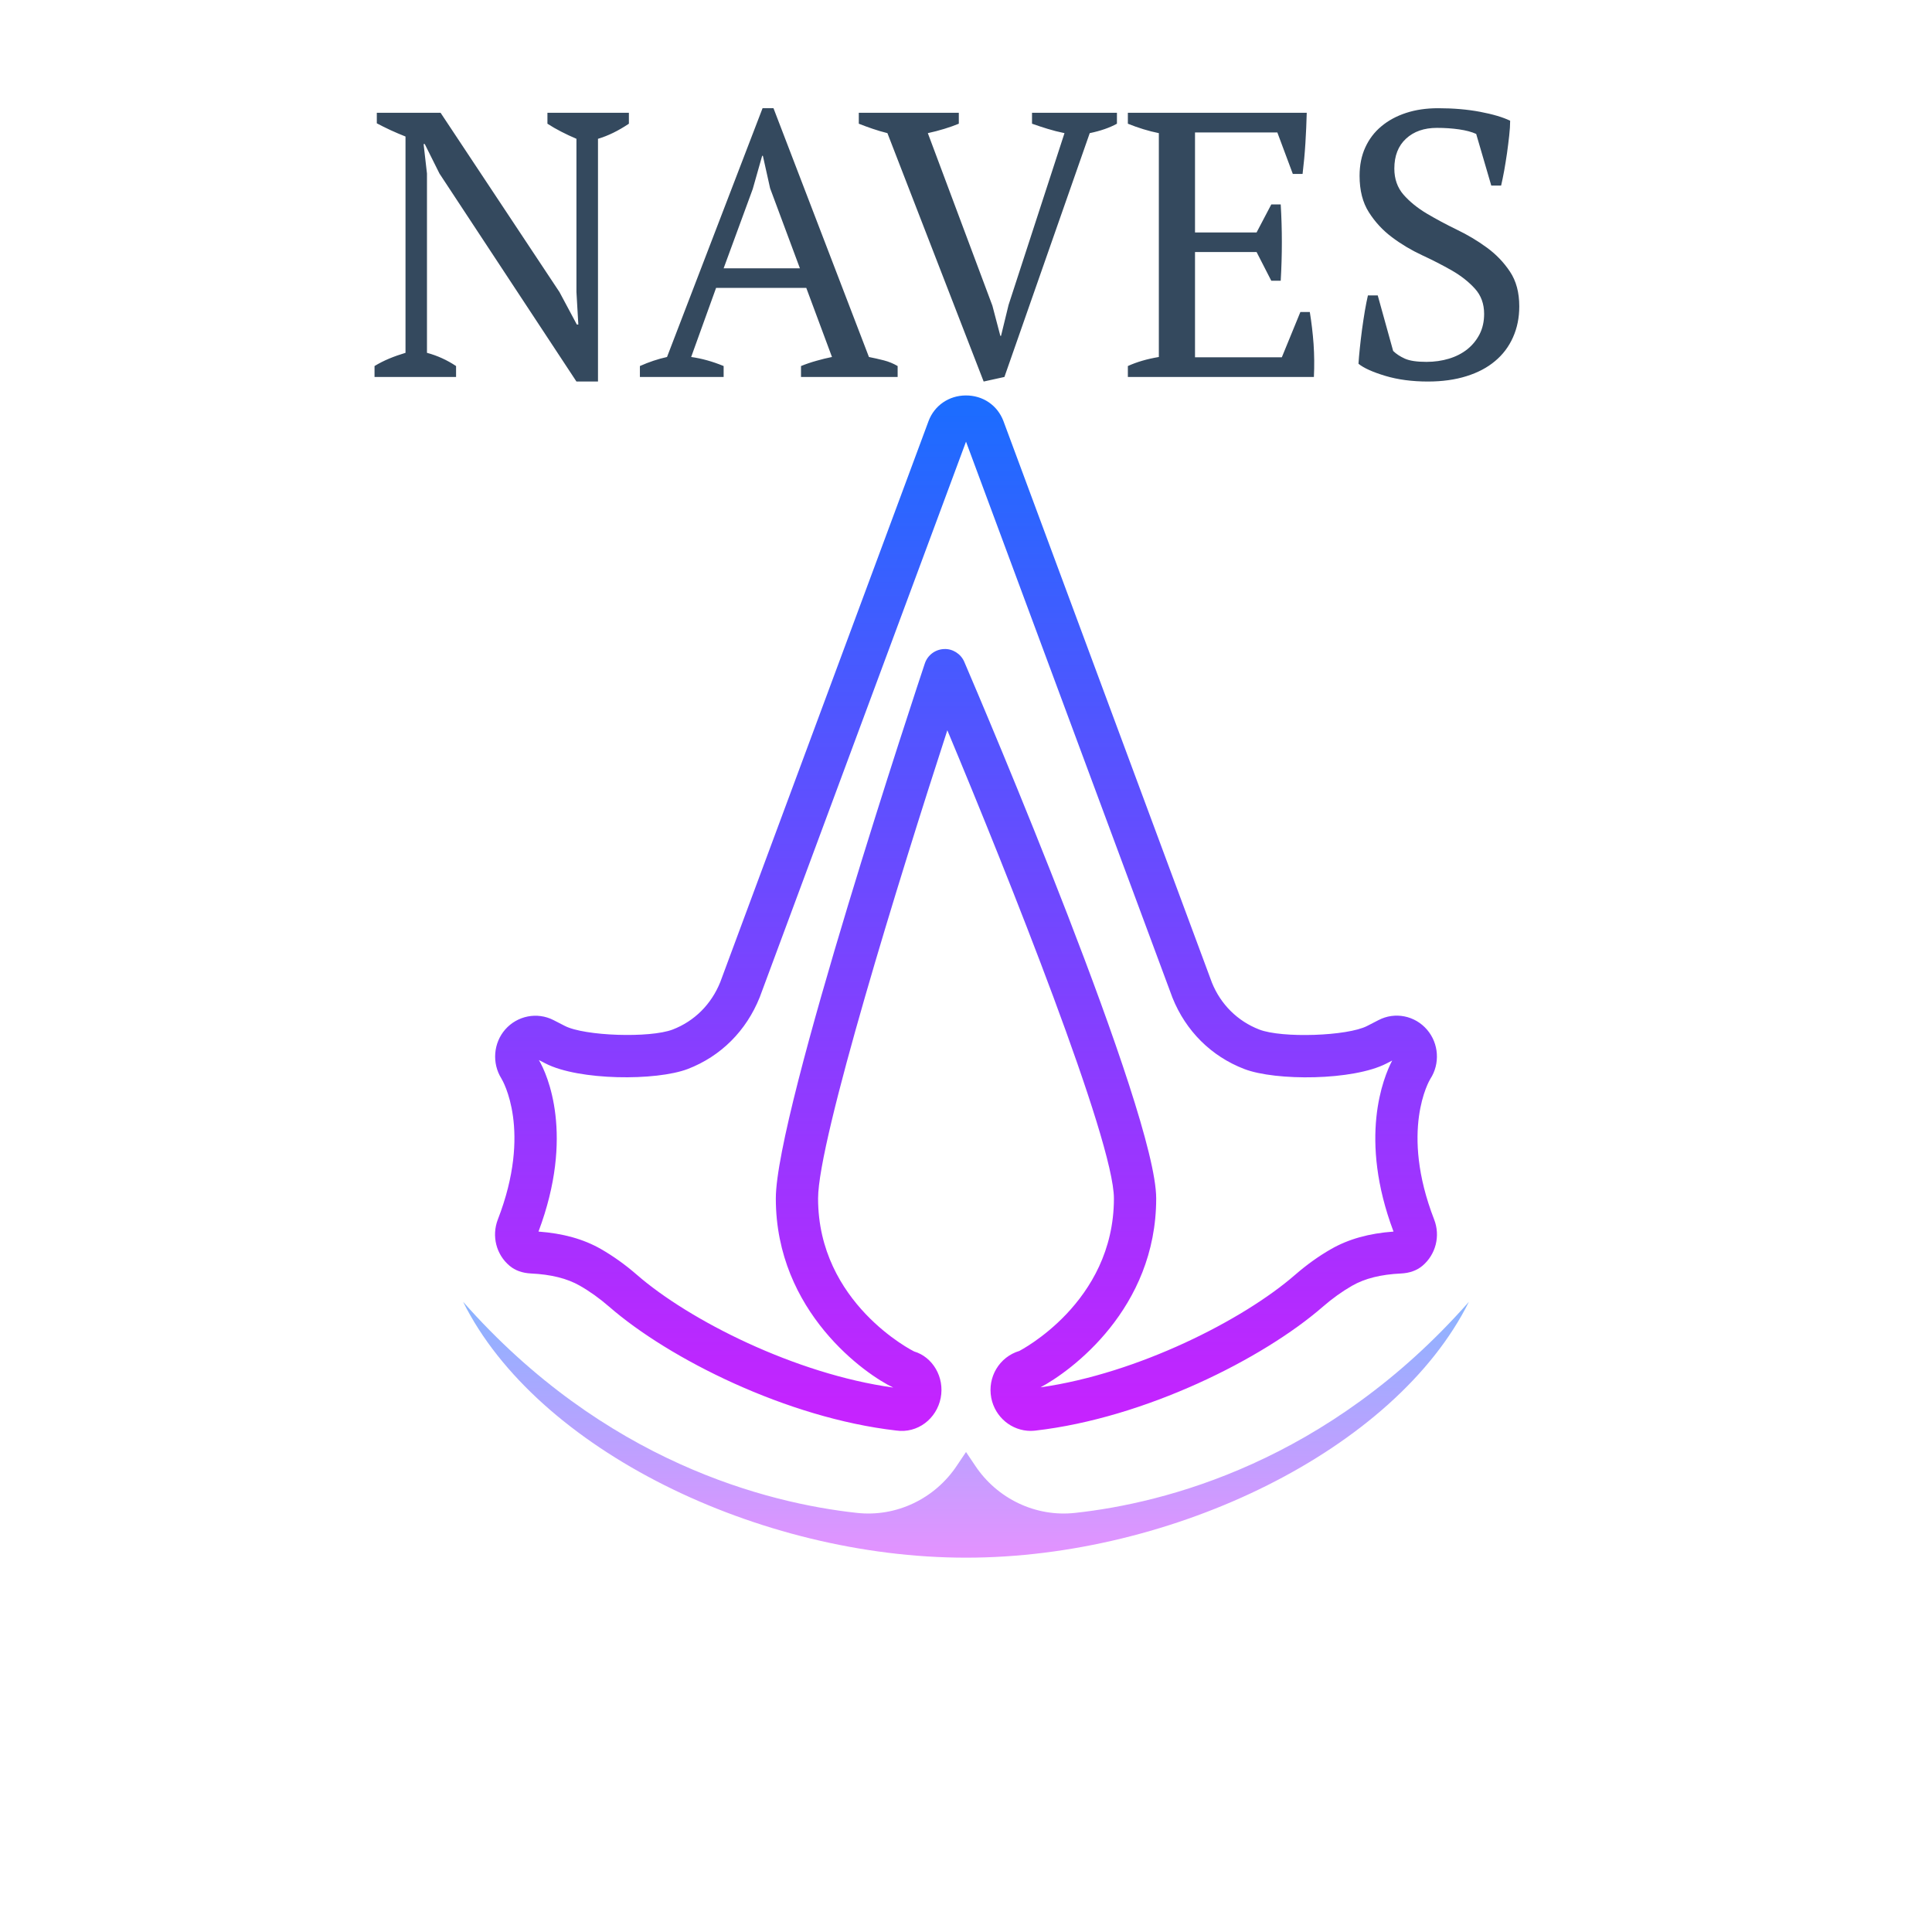
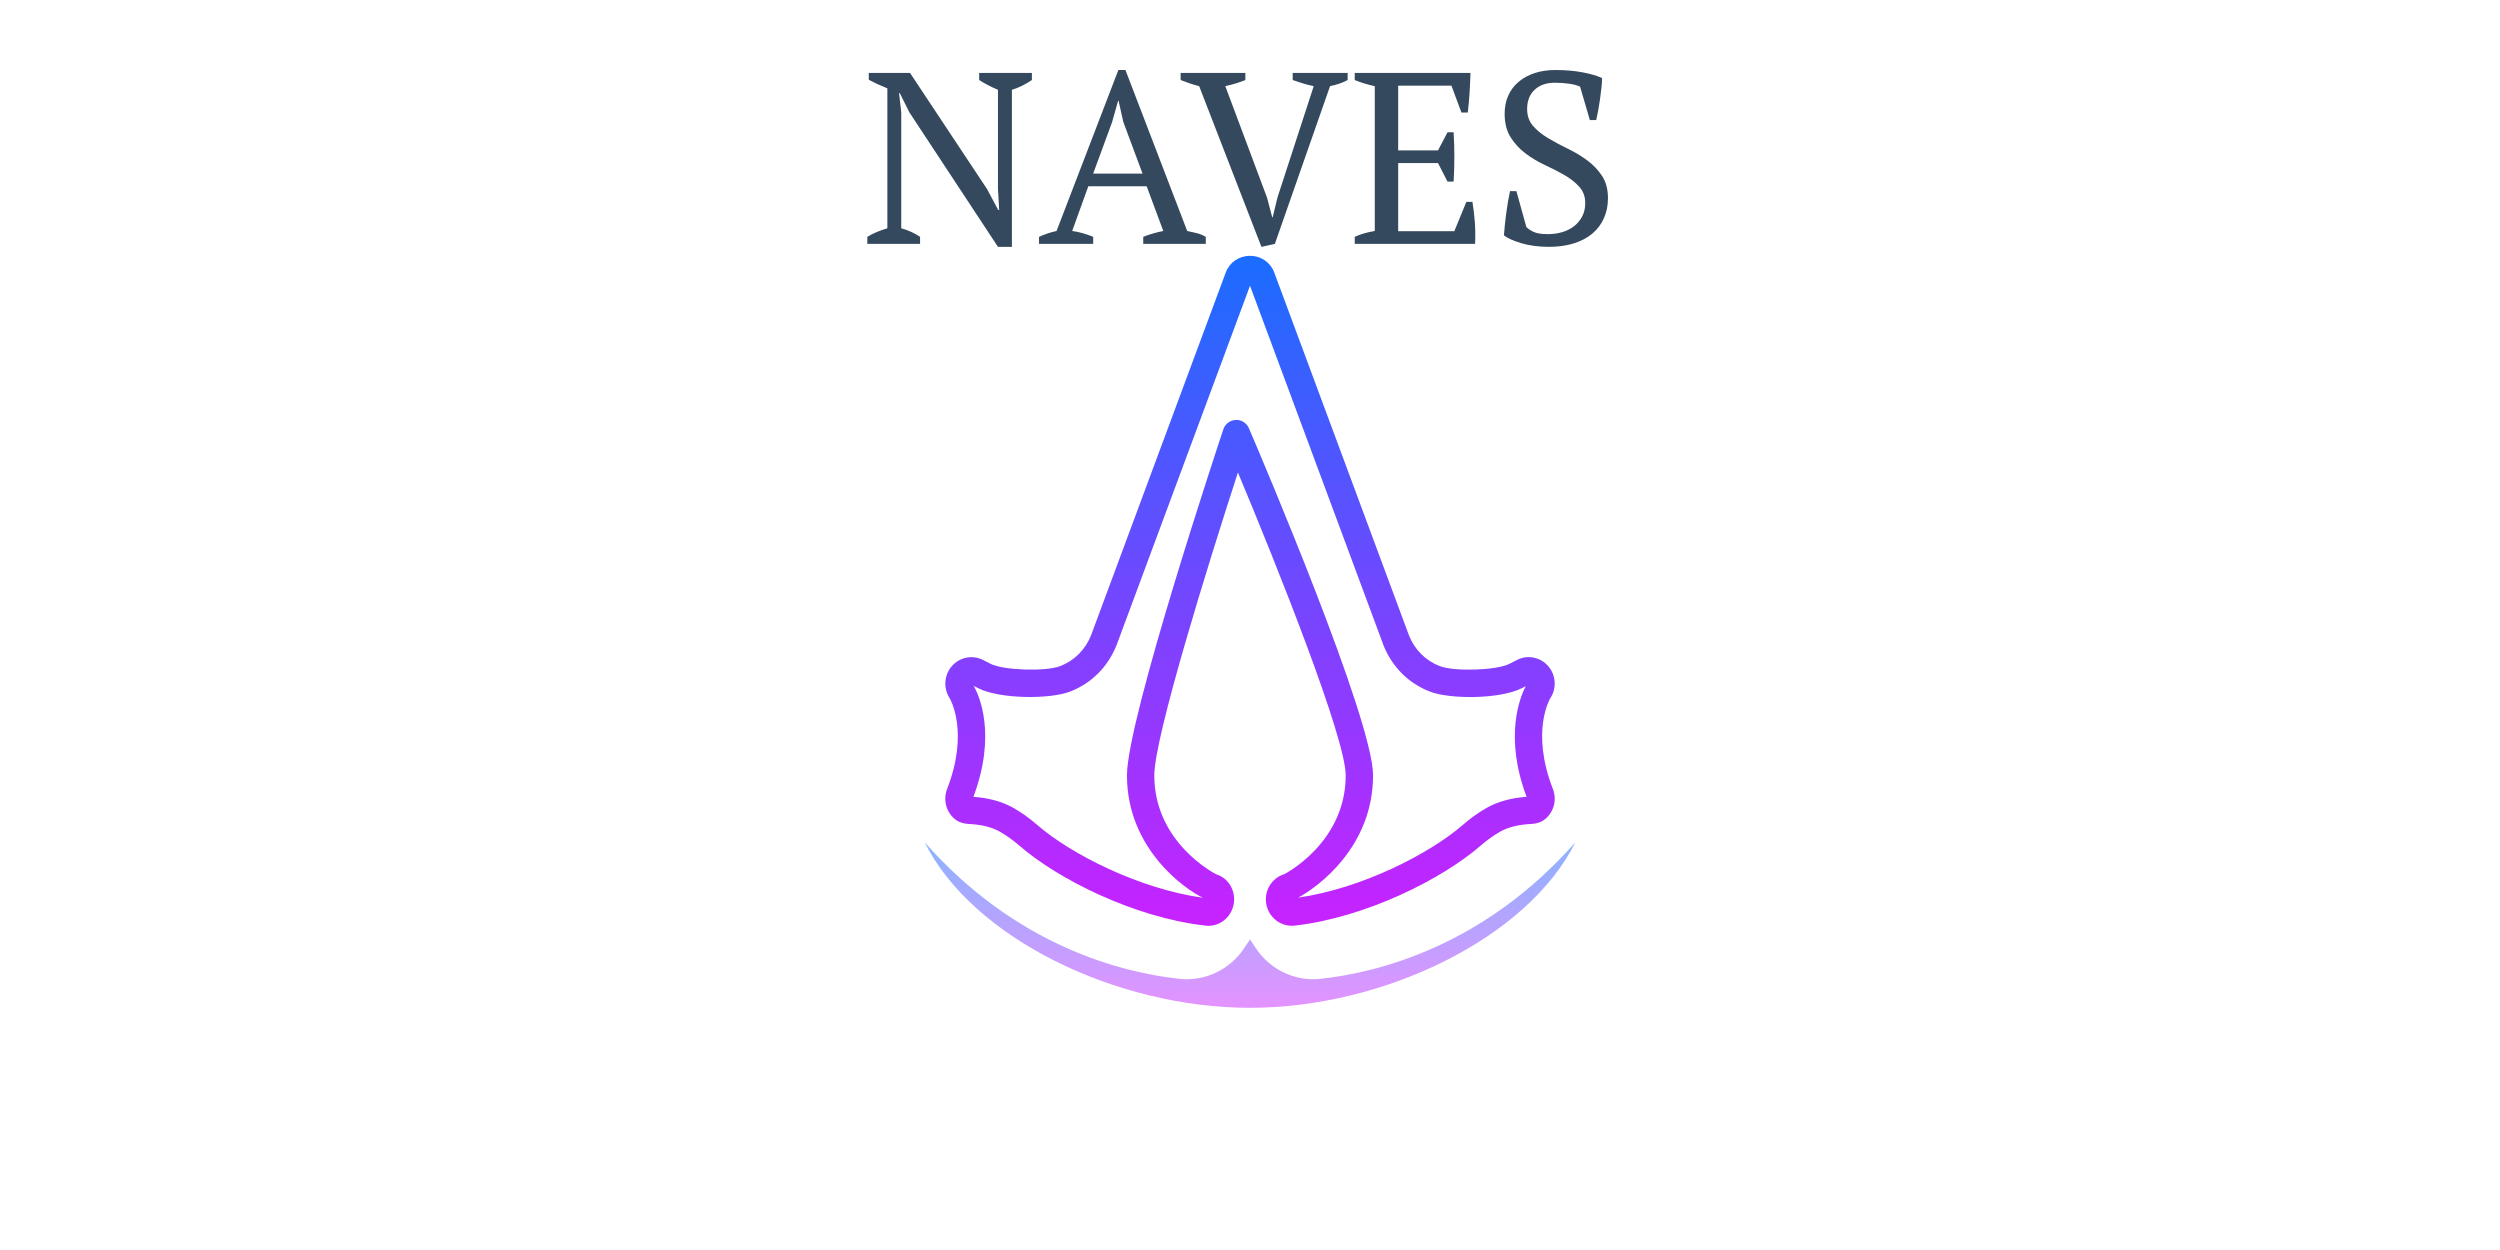
- <svg xmlns="http://www.w3.org/2000/svg" x="0px" y="0px" width="64" height="64" viewBox="0 0 172 172" style=" fill:#000000;">
+ <svg xmlns="http://www.w3.org/2000/svg" x="0px" y="0px" width="128" height="64" viewBox="0 0 172 172" style=" fill:#000000;">
  <defs>
    <linearGradient x1="86" y1="128.704" x2="86" y2="161.25" gradientUnits="userSpaceOnUse" id="color-1_sQ0jBs9KfjXV_gr1">
      <stop offset="0" stop-color="#8ab4ff" />
      <stop offset="1" stop-color="#e492ff" />
    </linearGradient>
    <linearGradient x1="86" y1="13.435" x2="86" y2="145.133" gradientUnits="userSpaceOnUse" id="color-2_sQ0jBs9KfjXV_gr2">
      <stop offset="0" stop-color="#1a6dff" />
      <stop offset="1" stop-color="#c822ff" />
    </linearGradient>
  </defs>
  <g transform="translate(25.8,25.8) scale(0.7,0.7)">
    <g fill="none" fill-rule="nonzero" stroke="none" stroke-width="none" stroke-linecap="butt" stroke-linejoin="miter" stroke-miterlimit="10" stroke-dasharray="" stroke-dashoffset="0" font-family="none" font-weight="none" font-size="none" text-anchor="none" style="mix-blend-mode: normal">
      <path d="M0,172v-172h172v172z" fill="none" stroke="none" stroke-width="1" />
      <g stroke="none" stroke-width="1">
        <path d="M149.963,128.704c-9.352,18.812 -37.625,32.546 -63.962,32.546c-26.337,0 -54.61,-13.733 -63.962,-32.546c17.979,20.398 38.727,25.612 50.068,26.848c5.026,0.564 9.944,-1.801 12.739,-6.02l1.156,-1.72l1.156,1.72c2.795,4.219 7.713,6.584 12.739,6.02c11.341,-1.236 32.089,-6.45 50.068,-26.848z" fill="url(#color-1_sQ0jBs9KfjXV_gr1)" />
        <path d="M94.232,145.125c-2.432,0 -4.545,-1.76 -5.018,-4.19c-0.508,-2.653 1.032,-5.219 3.58,-5.982v0c-0.04,0.003 12.018,-6.082 12.018,-19.39c0,-7.369 -13.429,-41.003 -21.186,-59.544c-6.05,18.616 -16.439,52.116 -16.439,59.544c0,13.327 12.086,19.406 12.207,19.457c2.36,0.696 3.9,3.265 3.389,5.91c-0.516,2.647 -2.932,4.542 -5.66,4.149c-13.897,-1.591 -28.901,-9.127 -36.504,-15.746c-1.207,-1.048 -2.462,-1.948 -3.733,-2.674c-1.613,-0.922 -3.647,-1.43 -6.213,-1.553c-1.099,-0.056 -2.013,-0.382 -2.714,-0.973c-1.707,-1.422 -2.311,-3.792 -1.502,-5.891c4.383,-11.296 0.613,-17.676 0.449,-17.942c-1.215,-1.948 -1.013,-4.507 0.489,-6.224c1.543,-1.76 4.066,-2.255 6.138,-1.199l1.446,0.742c2.502,1.293 10.831,1.569 13.714,0.462c2.771,-1.064 4.923,-3.214 6.058,-6.044l26.485,-71.337c0.734,-1.975 2.588,-3.255 4.727,-3.263c2.201,-0.016 4.037,1.263 4.792,3.241l26.518,71.426c1.11,2.765 3.263,4.913 6.036,5.98c2.876,1.113 11.207,0.836 13.712,-0.46l1.438,-0.739c2.086,-1.091 4.636,-0.586 6.181,1.22c1.502,1.75 1.672,4.324 0.411,6.259c-0.126,0.207 -3.892,6.584 0.486,17.869c0.817,2.094 0.215,4.467 -1.497,5.904c-0.718,0.594 -1.623,0.916 -2.712,0.97c-2.564,0.121 -4.596,0.629 -6.216,1.553c-1.266,0.726 -2.521,1.623 -3.736,2.679c-7.606,6.617 -22.61,14.155 -36.566,15.751c-0.245,0.024 -0.411,0.032 -0.578,0.032zM31.627,119.776c3.144,0.234 5.73,0.959 7.928,2.212c1.58,0.906 3.123,2.01 4.593,3.289c6.622,5.765 20.148,12.62 32.599,14.338c-3.437,-1.61 -14.934,-9.592 -14.934,-24.053c0,-11.059 18.176,-65.717 18.95,-68.037c0.352,-1.059 1.322,-1.79 2.438,-1.836c1.078,-0.062 2.142,0.599 2.58,1.626c2.502,5.829 24.408,57.263 24.408,68.246c0,14.026 -10.82,21.96 -14.717,24.026c12.368,-1.752 25.789,-8.57 32.379,-14.306c1.478,-1.285 3.023,-2.392 4.596,-3.289c2.212,-1.263 4.811,-1.989 7.925,-2.215c-4.467,-11.865 -1.295,-19.587 -0.169,-21.755l-0.72,0.374c-4.219,2.185 -14.093,2.249 -18.108,0.699c-4.179,-1.61 -7.418,-4.827 -9.116,-9.06l-26.257,-70.722l-26.233,70.654c-1.723,4.3 -4.961,7.517 -9.143,9.127c-4.021,1.54 -13.889,1.481 -18.108,-0.701l-0.841,-0.433c1.078,1.806 4.558,9.578 -0.048,21.814zM140.927,97.653v0z" fill="url(#color-2_sQ0jBs9KfjXV_gr2)" />
      </g>
      <g fill="#34495e" stroke="none" stroke-width="1">
        <path d="M32.766,-21.124v-1.39h10.36v1.39c-1.34,0.9 -2.65,1.54 -3.93,1.92v0v30.87h-2.74l-17.42,-26.45l-1.87,-3.75h-0.15l0.43,3.75v22.8c1.313,0.353 2.547,0.913 3.7,1.68v0v1.39h-10.37v-1.39c0.58,-0.353 1.197,-0.667 1.85,-0.94c0.653,-0.273 1.35,-0.52 2.09,-0.74v0v-27.51c-0.64,-0.253 -1.273,-0.523 -1.9,-0.81c-0.62,-0.287 -1.203,-0.577 -1.75,-0.87v0v-1.34h8.11l15.12,22.8l2.21,4.13h0.19l-0.24,-4.13v-19.49c-0.673,-0.287 -1.32,-0.59 -1.94,-0.91c-0.627,-0.32 -1.21,-0.657 -1.75,-1.01zM55.176,9.696v1.39h-10.65v-1.39c1.147,-0.513 2.297,-0.897 3.45,-1.15v0l12.15,-31.64h1.39l12.14,31.64c0.64,0.127 1.273,0.27 1.9,0.43c0.62,0.16 1.203,0.4 1.75,0.72v0v1.39h-12.29v-1.39c0.64,-0.26 1.297,-0.483 1.97,-0.67c0.673,-0.193 1.33,-0.353 1.97,-0.48v0l-3.27,-8.79h-11.47l-3.17,8.79c1.347,0.187 2.723,0.57 4.13,1.15zM58.876,-12.814l-3.7,10.08h9.7l-3.79,-10.18l-0.92,-4.13h-0.09zM91.416,1.916l7.11,-21.84c-0.773,-0.16 -1.493,-0.343 -2.16,-0.55c-0.673,-0.207 -1.33,-0.423 -1.97,-0.65v0v-1.39h10.8v1.39c-0.927,0.513 -2.08,0.913 -3.46,1.2v0l-10.85,31.01l-2.64,0.58l-12.24,-31.59c-0.64,-0.16 -1.263,-0.343 -1.87,-0.55c-0.607,-0.207 -1.197,-0.423 -1.77,-0.65v0v-1.39h12.72v1.39c-0.547,0.227 -1.157,0.443 -1.83,0.65c-0.673,0.207 -1.377,0.39 -2.11,0.55v0l8.21,21.94l1.01,3.84h0.09zM106.586,-22.514h22.75c-0.033,1.28 -0.09,2.567 -0.17,3.86c-0.08,1.3 -0.2,2.607 -0.36,3.92v0h-1.24l-1.97,-5.28h-10.47v12.72h7.83l1.87,-3.56h1.2c0.193,3.173 0.193,6.407 0,9.7v0h-1.2l-1.87,-3.65h-7.83v13.39h11.04l2.36,-5.76h1.2c0.22,1.347 0.38,2.707 0.48,4.08c0.093,1.38 0.107,2.773 0.04,4.18v0h-23.66v-1.39c1.12,-0.513 2.433,-0.897 3.94,-1.15v0v-28.47c-0.64,-0.127 -1.297,-0.293 -1.97,-0.5c-0.673,-0.207 -1.33,-0.44 -1.97,-0.7v0zM138.366,0.716l1.96,7.06c0.387,0.38 0.883,0.707 1.49,0.98c0.607,0.273 1.52,0.41 2.74,0.41v0c1.02,0 1.98,-0.137 2.88,-0.41c0.893,-0.273 1.67,-0.673 2.33,-1.2c0.653,-0.527 1.173,-1.167 1.56,-1.92c0.38,-0.753 0.57,-1.61 0.57,-2.57v0c0,-1.28 -0.39,-2.35 -1.17,-3.21c-0.787,-0.867 -1.763,-1.637 -2.93,-2.31c-1.167,-0.667 -2.44,-1.32 -3.82,-1.96c-1.373,-0.64 -2.643,-1.4 -3.81,-2.28c-1.173,-0.88 -2.15,-1.937 -2.93,-3.17c-0.787,-1.233 -1.18,-2.777 -1.18,-4.63v0c0,-1.347 0.24,-2.547 0.72,-3.6c0.48,-1.06 1.16,-1.957 2.04,-2.69c0.88,-0.74 1.93,-1.31 3.15,-1.71c1.213,-0.4 2.573,-0.6 4.08,-0.6v0c1.947,0 3.73,0.153 5.35,0.46c1.613,0.307 2.883,0.683 3.81,1.13v0c0,0.54 -0.04,1.17 -0.12,1.89c-0.08,0.72 -0.173,1.467 -0.28,2.24c-0.113,0.767 -0.233,1.51 -0.36,2.23c-0.133,0.72 -0.263,1.35 -0.39,1.89v0h-1.25l-1.92,-6.57c-0.573,-0.26 -1.3,-0.453 -2.18,-0.58c-0.88,-0.127 -1.817,-0.19 -2.81,-0.19v0c-1.633,0 -2.943,0.457 -3.93,1.37c-0.993,0.913 -1.49,2.183 -1.49,3.81v0c0,1.313 0.39,2.42 1.17,3.32c0.787,0.893 1.773,1.693 2.96,2.4c1.18,0.7 2.45,1.38 3.81,2.04c1.36,0.653 2.633,1.413 3.82,2.28c1.18,0.86 2.163,1.883 2.95,3.07c0.787,1.18 1.18,2.65 1.18,4.41v0c0,1.44 -0.267,2.753 -0.8,3.94c-0.527,1.187 -1.287,2.193 -2.28,3.02c-0.987,0.833 -2.2,1.473 -3.64,1.92c-1.44,0.453 -3.073,0.68 -4.9,0.68v0c-2.013,0 -3.82,-0.24 -5.42,-0.72c-1.6,-0.48 -2.737,-0.993 -3.41,-1.54v0c0.033,-0.547 0.09,-1.203 0.17,-1.97c0.08,-0.767 0.173,-1.557 0.28,-2.37c0.113,-0.82 0.233,-1.613 0.36,-2.38c0.133,-0.767 0.263,-1.423 0.39,-1.97v0z" />
      </g>
      <path d="M0.776,21.666v-54.76h165.59v54.76z" fill="#ff0000" stroke="#50e3c2" stroke-width="3" opacity="0" />
    </g>
  </g>
</svg>
